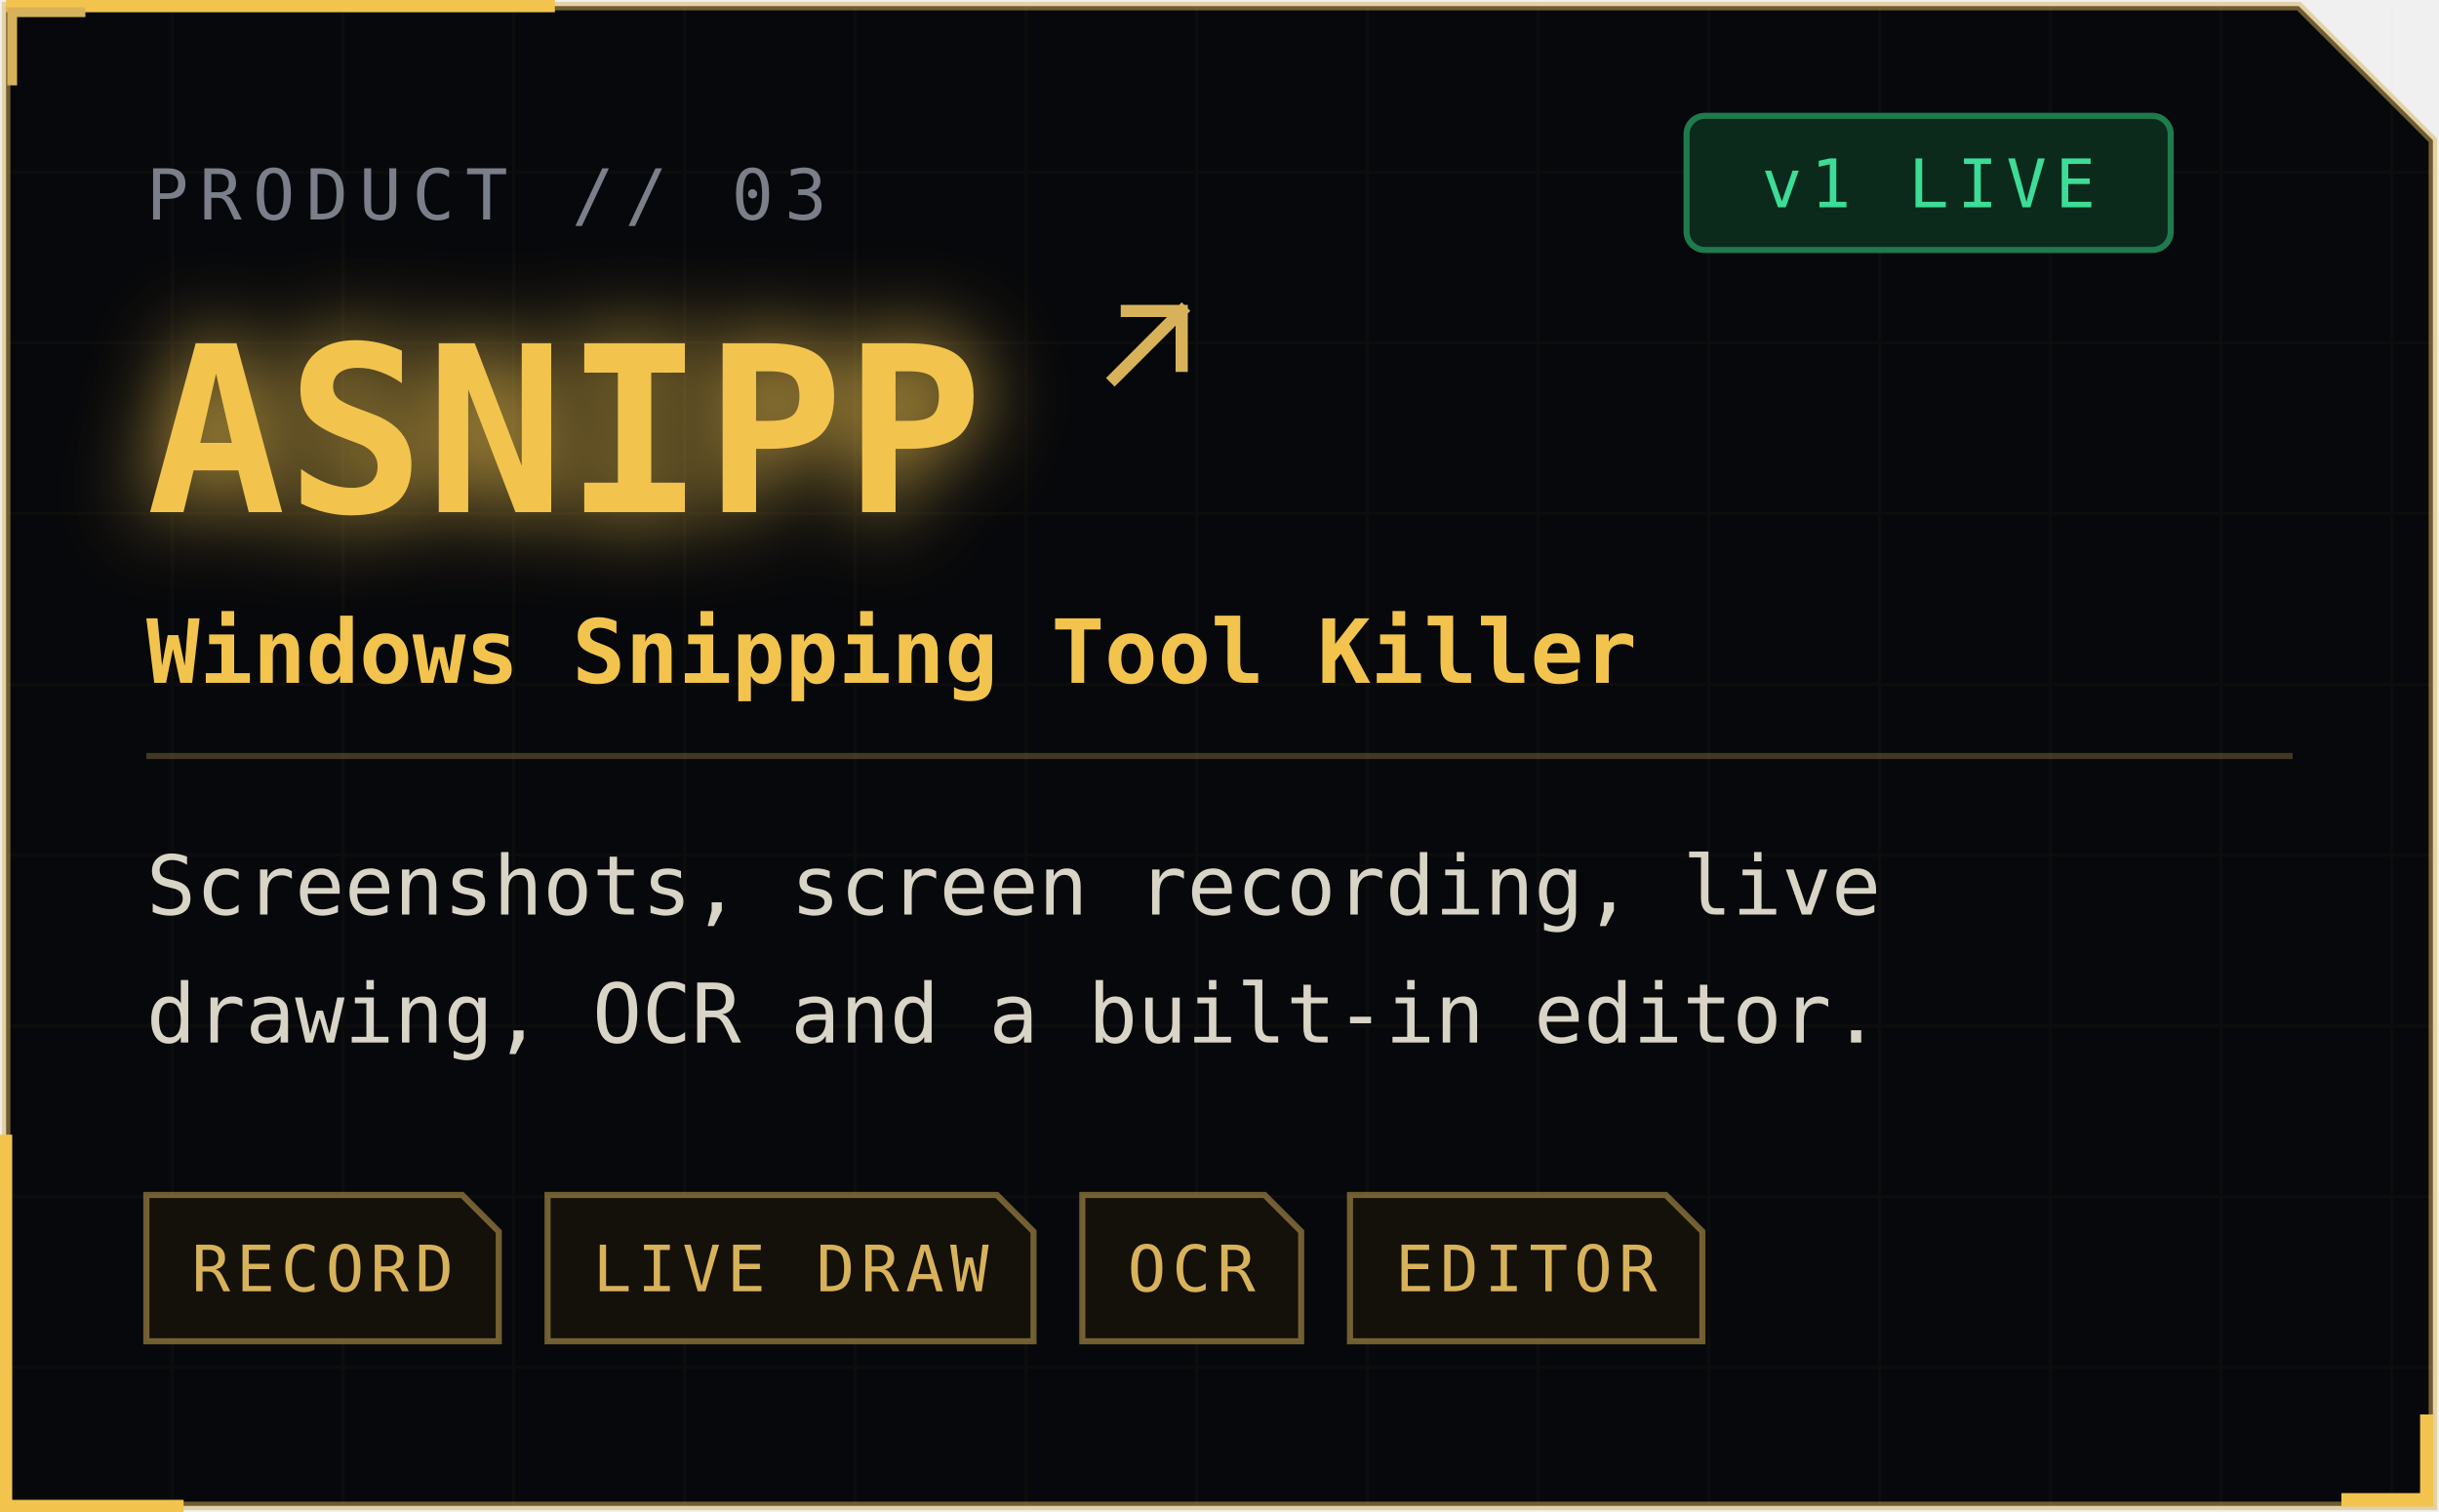
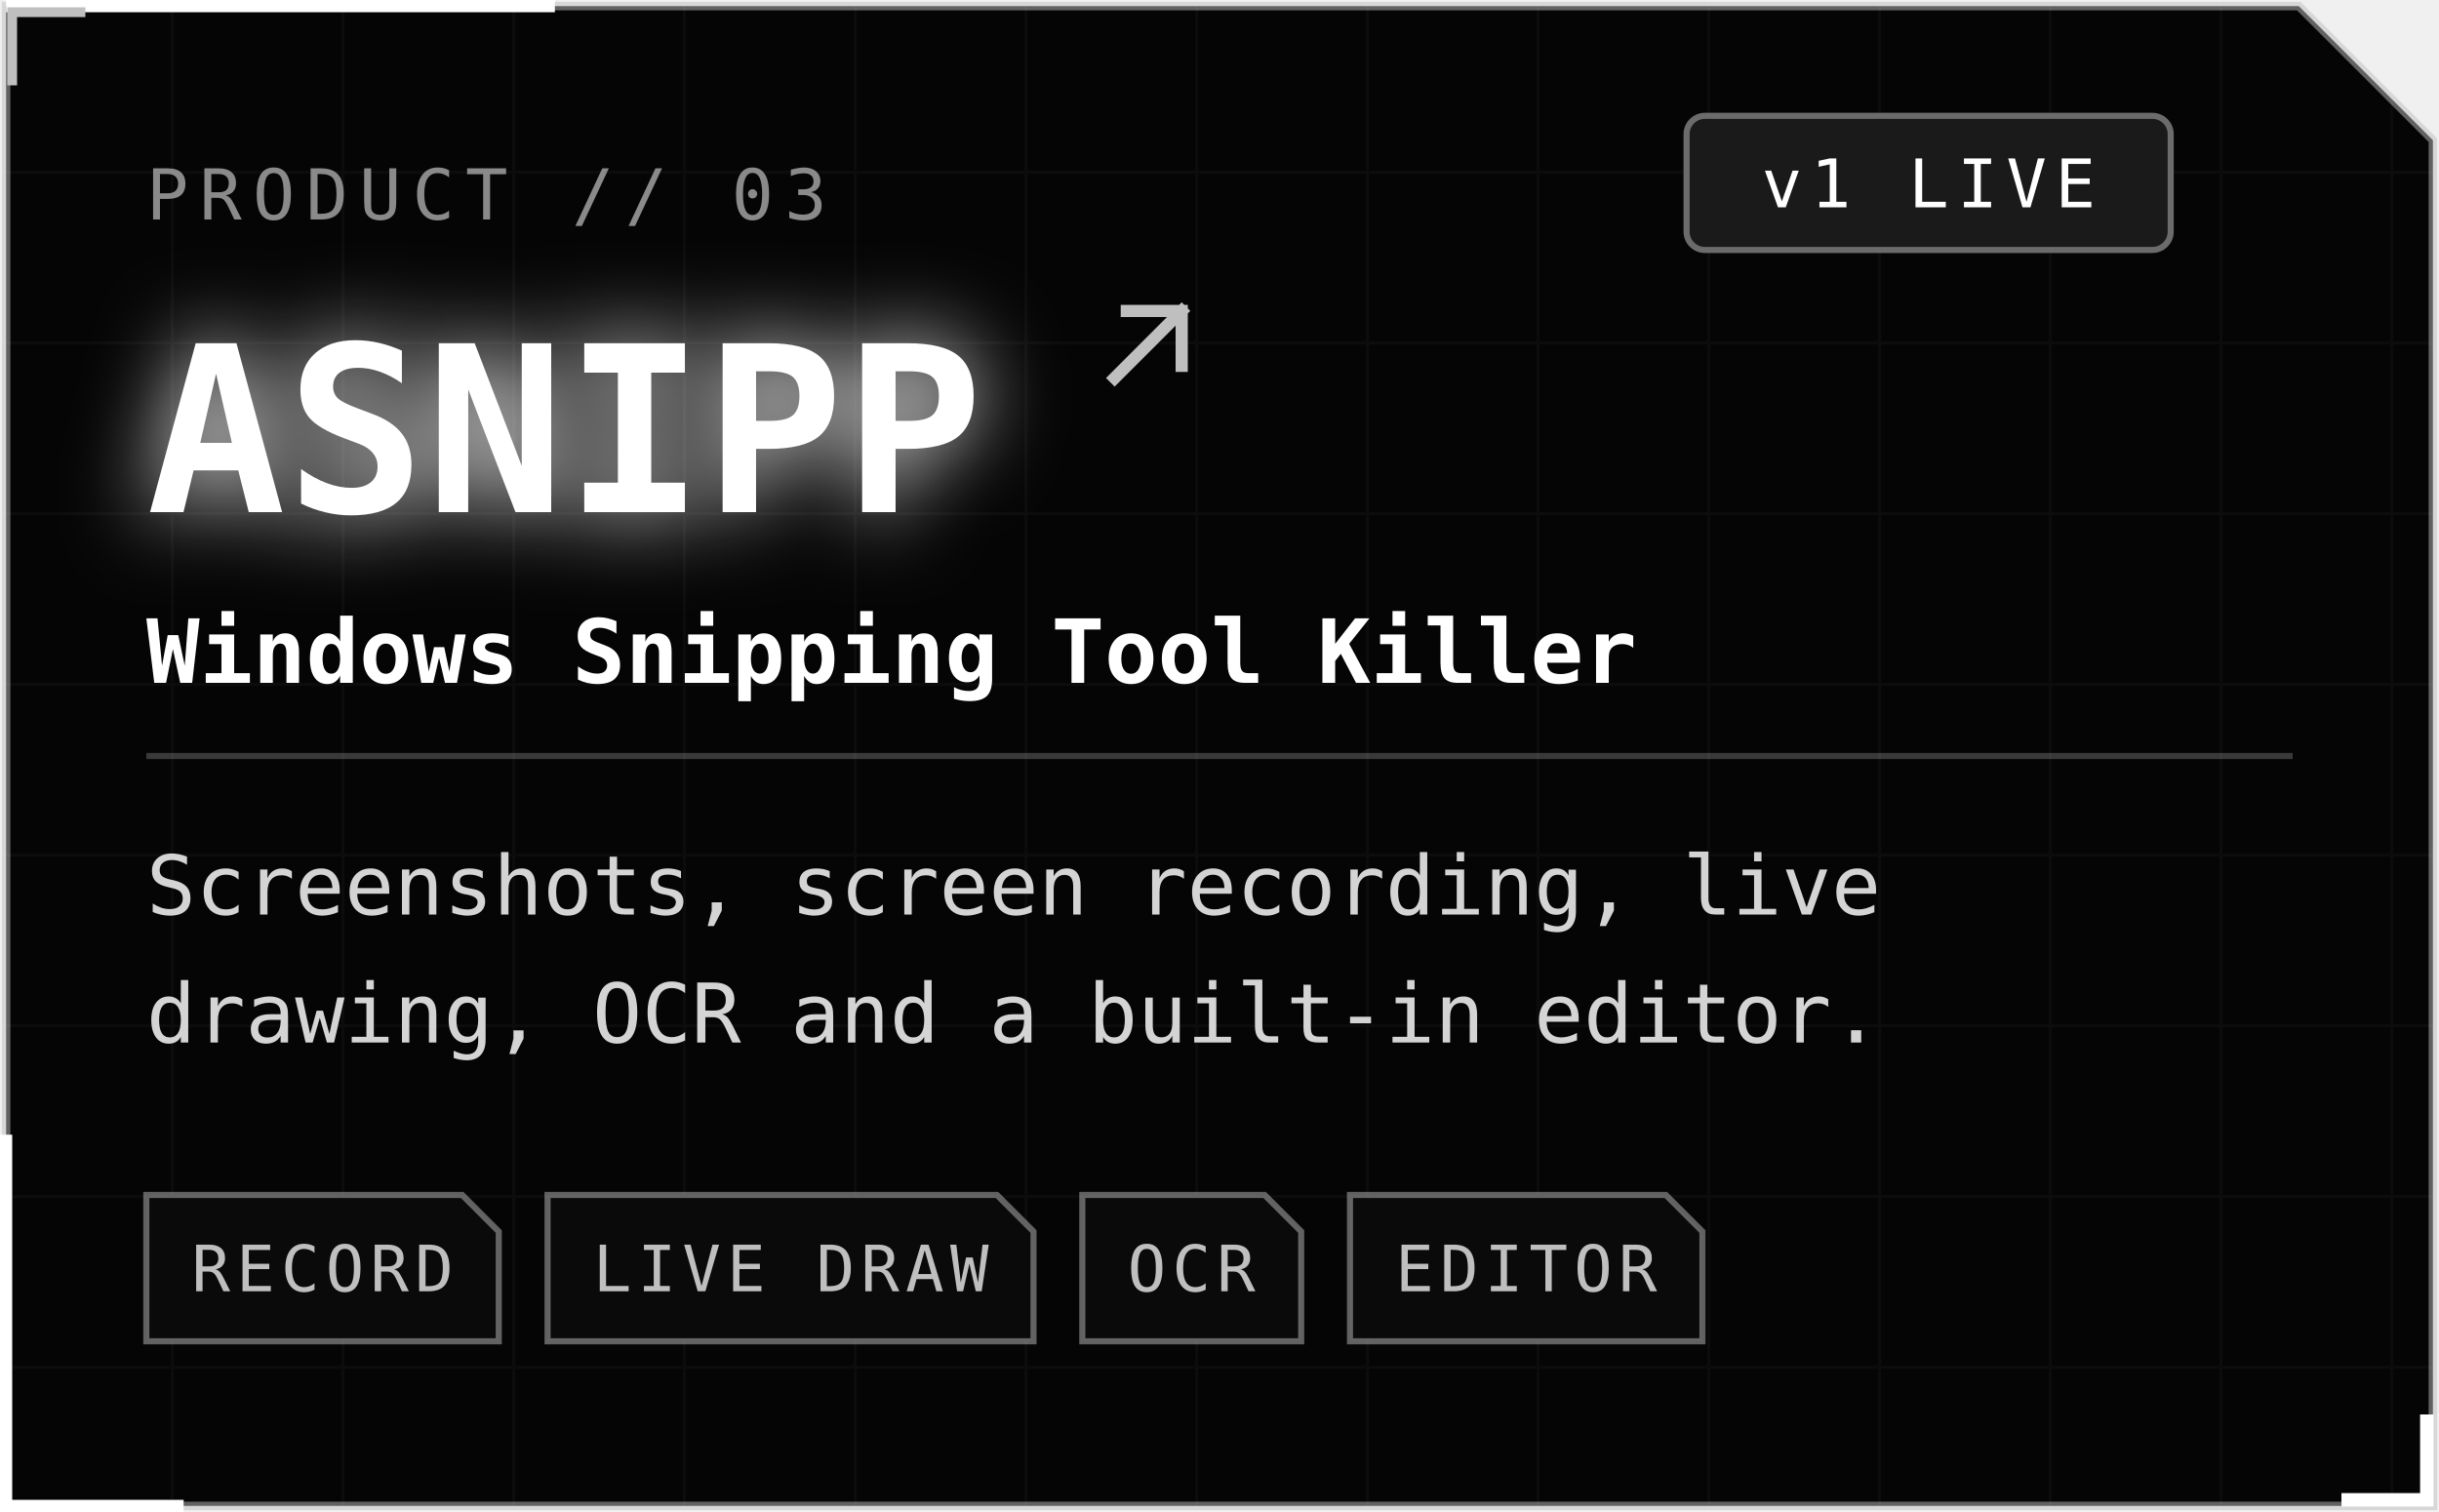
<svg xmlns="http://www.w3.org/2000/svg" width="400" height="248" viewBox="0 0 400 248" role="img" aria-label="ASNIPP — Windows Snipping Tool Killer">
  <style>
@keyframes blink{0%,49%{opacity:1}50%,100%{opacity:0}}
@keyframes pulse{0%,100%{opacity:1}50%{opacity:.3}}
@keyframes breathe{0%,100%{opacity:.35}50%{opacity:.8}}
@keyframes fadein{from{opacity:0}to{opacity:1}}
@keyframes rv{from{transform:scaleX(0)}to{transform:scaleX(1)}}
@keyframes dash{from{stroke-dashoffset:1000}to{stroke-dashoffset:0}}
.cur{animation:blink 1.1s steps(1) infinite}
.dot{animation:pulse 2s ease-in-out infinite}
.glow{animation:breathe 3.2s ease-in-out infinite}
.fi{animation:fadein .8s ease both}
.rv{transform-box:fill-box;transform-origin:left center;animation:rv 1.4s steps(30) both}
.run{stroke-dasharray:90 910;animation:dash 7s linear infinite}
@media (prefers-reduced-motion:reduce){*{animation:none!important}}
</style>
  <defs>
    <filter id="blur" x="-20%" y="-60%" width="140%" height="220%">
      <feGaussianBlur stdDeviation="7" />
    </filter>
    <filter id="blur2" x="-30%" y="-60%" width="160%" height="220%">
      <feGaussianBlur stdDeviation="4" />
    </filter>
    <pattern id="grid" width="28" height="28" patternUnits="userSpaceOnUse">
-       <path d="M28 0H0V28" fill="none" stroke="#f2c44e" stroke-opacity="0.045" stroke-width="1" />
+       <path d="M28 0H0V28" fill="none" stroke="#ffffff" stroke-opacity="0.045" stroke-width="1" />
    </pattern>
    <linearGradient id="shine" gradientUnits="userSpaceOnUse" x1="0" y1="0" x2="320" y2="0" spreadMethod="repeat">
-       <stop offset="0" stop-color="#e0b64a" />
-       <stop offset="0.45" stop-color="#f2c44e" />
-       <stop offset="0.5" stop-color="#fff4c9" />
-       <stop offset="0.55" stop-color="#f2c44e" />
-       <stop offset="1" stop-color="#e0b64a" />
+       <stop offset="0" stop-color="#e6e6e6" />
+       <stop offset="0.45" stop-color="#ffffff" />
+       <stop offset="0.5" stop-color="#ffffff" />
+       <stop offset="0.55" stop-color="#ffffff" />
+       <stop offset="1" stop-color="#e6e6e6" />
      <animateTransform attributeName="gradientTransform" type="translate" from="-320 0" to="320 0" dur="5s" repeatCount="indefinite" />
    </linearGradient>
  </defs>
-   <polygon points="1,1 377,1 399,23 399,247 1,247" fill="#07080b" stroke="#d8b25a" stroke-opacity="0.5" stroke-width="1.4" />
+   <polygon points="1,1 377,1 399,23 399,247 1,247" fill="#050505" stroke="#bfbfbf" stroke-opacity="0.5" stroke-width="1.4" />
  <rect x="1" y="1" width="398" height="246" fill="url(#grid)" opacity="0.6" />
-   <polygon points="1,1 377,1 399,23 399,247 1,247" fill="none" stroke="#f2c44e" stroke-width="2" pathLength="1000" class="run" />
-   <path d="M384 246 H398 V232" fill="none" stroke="#f2c44e" stroke-width="2.2" />
-   <path d="M2 14 V2 H14" fill="none" stroke="#d8b25a" stroke-width="1.6" />
-   <text x="24" y="36" font-family="ui-monospace,SFMono-Regular,Menlo,Consolas,'DejaVu Sans Mono','Courier New',monospace" font-size="11.5" letter-spacing="1.8" fill="#7b7f8a">PRODUCT // 03</text>
-   <rect x="276.6" y="19" width="79.4" height="22" rx="3" fill="#0b2a1c" stroke="#1f7a4d" />
-   <text x="316.3" y="34" text-anchor="middle" font-family="ui-monospace,SFMono-Regular,Menlo,Consolas,'DejaVu Sans Mono','Courier New',monospace" font-size="11" letter-spacing="1.4" fill="#3ddc97">v1 LIVE</text>
-   <text x="24" y="84" font-family="ui-monospace,SFMono-Regular,Menlo,Consolas,'DejaVu Sans Mono','Courier New',monospace" font-size="38" font-weight="800" textLength="136.8" lengthAdjust="spacing" fill="#f2c44e" filter="url(#blur)" class="glow">ASNIPP</text>
-   <text x="24" y="84" font-family="ui-monospace,SFMono-Regular,Menlo,Consolas,'DejaVu Sans Mono','Courier New',monospace" font-size="38" font-weight="800" textLength="136.8" lengthAdjust="spacing" fill="#f2c44e">ASNIPP</text>
-   <path d="M182.8 62 L193.8 51 M184.8 51 H193.8 V60" fill="none" stroke="#d8b25a" stroke-width="2" stroke-linecap="square" />
-   <text x="24" y="112" font-family="ui-monospace,SFMono-Regular,Menlo,Consolas,'DejaVu Sans Mono','Courier New',monospace" font-size="14.5" font-weight="700" fill="#f2c44e">Windows Snipping Tool Killer</text>
-   <line x1="24" y1="124" x2="376" y2="124" stroke="#d8b25a" stroke-opacity="0.28" />
-   <text x="24" y="150" font-family="ui-monospace,SFMono-Regular,Menlo,Consolas,'DejaVu Sans Mono','Courier New',monospace" font-size="13.5" fill="#d8d4c6">Screenshots, screen recording, live</text>
-   <text x="24" y="171" font-family="ui-monospace,SFMono-Regular,Menlo,Consolas,'DejaVu Sans Mono','Courier New',monospace" font-size="13.5" fill="#d8d4c6">drawing, OCR and a built-in editor.</text>
-   <polygon points="24.0,196 75.8,196 81.8,202 81.8,220 24.0,220" fill="#14110a" stroke="#d8b25a" stroke-opacity="0.5" />
-   <text x="52.9" y="211.8" text-anchor="middle" font-family="ui-monospace,SFMono-Regular,Menlo,Consolas,'DejaVu Sans Mono','Courier New',monospace" font-size="10.5" letter-spacing="1" fill="#d8b25a">RECORD</text>
-   <polygon points="89.8,196 163.5,196 169.5,202 169.5,220 89.8,220" fill="#14110a" stroke="#d8b25a" stroke-opacity="0.5" />
-   <text x="129.7" y="211.8" text-anchor="middle" font-family="ui-monospace,SFMono-Regular,Menlo,Consolas,'DejaVu Sans Mono','Courier New',monospace" font-size="10.5" letter-spacing="1" fill="#d8b25a">LIVE DRAW</text>
-   <polygon points="177.5,196 207.4,196 213.4,202 213.4,220 177.5,220" fill="#14110a" stroke="#d8b25a" stroke-opacity="0.5" />
-   <text x="195.4" y="211.8" text-anchor="middle" font-family="ui-monospace,SFMono-Regular,Menlo,Consolas,'DejaVu Sans Mono','Courier New',monospace" font-size="10.5" letter-spacing="1" fill="#d8b25a">OCR</text>
-   <polygon points="221.4,196 273.2,196 279.2,202 279.2,220 221.4,220" fill="#14110a" stroke="#d8b25a" stroke-opacity="0.5" />
-   <text x="250.3" y="211.8" text-anchor="middle" font-family="ui-monospace,SFMono-Regular,Menlo,Consolas,'DejaVu Sans Mono','Courier New',monospace" font-size="10.5" letter-spacing="1" fill="#d8b25a">EDITOR</text>
+   <polygon points="1,1 377,1 399,23 399,247 1,247" fill="none" stroke="#ffffff" stroke-width="2" pathLength="1000" class="run" />
+   <path d="M384 246 H398 V232" fill="none" stroke="#ffffff" stroke-width="2.2" />
+   <path d="M2 14 V2 H14" fill="none" stroke="#bfbfbf" stroke-width="1.6" />
+   <text x="24" y="36" font-family="ui-monospace,SFMono-Regular,Menlo,Consolas,'DejaVu Sans Mono','Courier New',monospace" font-size="11.5" letter-spacing="1.8" fill="#8a8a8a">PRODUCT // 03</text>
+   <rect x="276.6" y="19" width="79.4" height="22" rx="3" fill="#1a1a1a" stroke="#6b6b6b" />
+   <text x="316.3" y="34" text-anchor="middle" font-family="ui-monospace,SFMono-Regular,Menlo,Consolas,'DejaVu Sans Mono','Courier New',monospace" font-size="11" letter-spacing="1.4" fill="#ffffff">v1 LIVE</text>
+   <text x="24" y="84" font-family="ui-monospace,SFMono-Regular,Menlo,Consolas,'DejaVu Sans Mono','Courier New',monospace" font-size="38" font-weight="800" textLength="136.8" lengthAdjust="spacing" fill="#ffffff" filter="url(#blur)" class="glow">ASNIPP</text>
+   <text x="24" y="84" font-family="ui-monospace,SFMono-Regular,Menlo,Consolas,'DejaVu Sans Mono','Courier New',monospace" font-size="38" font-weight="800" textLength="136.8" lengthAdjust="spacing" fill="#ffffff">ASNIPP</text>
+   <path d="M182.8 62 L193.8 51 M184.8 51 H193.8 V60" fill="none" stroke="#bfbfbf" stroke-width="2" stroke-linecap="square" />
+   <text x="24" y="112" font-family="ui-monospace,SFMono-Regular,Menlo,Consolas,'DejaVu Sans Mono','Courier New',monospace" font-size="14.5" font-weight="700" fill="#ffffff">Windows Snipping Tool Killer</text>
+   <line x1="24" y1="124" x2="376" y2="124" stroke="#bfbfbf" stroke-opacity="0.28" />
+   <text x="24" y="150" font-family="ui-monospace,SFMono-Regular,Menlo,Consolas,'DejaVu Sans Mono','Courier New',monospace" font-size="13.5" fill="#d4d4d4">Screenshots, screen recording, live</text>
+   <text x="24" y="171" font-family="ui-monospace,SFMono-Regular,Menlo,Consolas,'DejaVu Sans Mono','Courier New',monospace" font-size="13.5" fill="#d4d4d4">drawing, OCR and a built-in editor.</text>
+   <polygon points="24.0,196 75.8,196 81.8,202 81.8,220 24.0,220" fill="#0a0a0a" stroke="#bfbfbf" stroke-opacity="0.5" />
+   <text x="52.9" y="211.8" text-anchor="middle" font-family="ui-monospace,SFMono-Regular,Menlo,Consolas,'DejaVu Sans Mono','Courier New',monospace" font-size="10.5" letter-spacing="1" fill="#bfbfbf">RECORD</text>
+   <polygon points="89.8,196 163.5,196 169.5,202 169.5,220 89.8,220" fill="#0a0a0a" stroke="#bfbfbf" stroke-opacity="0.5" />
+   <text x="129.7" y="211.8" text-anchor="middle" font-family="ui-monospace,SFMono-Regular,Menlo,Consolas,'DejaVu Sans Mono','Courier New',monospace" font-size="10.5" letter-spacing="1" fill="#bfbfbf">LIVE DRAW</text>
+   <polygon points="177.5,196 207.4,196 213.4,202 213.4,220 177.5,220" fill="#0a0a0a" stroke="#bfbfbf" stroke-opacity="0.5" />
+   <text x="195.4" y="211.8" text-anchor="middle" font-family="ui-monospace,SFMono-Regular,Menlo,Consolas,'DejaVu Sans Mono','Courier New',monospace" font-size="10.5" letter-spacing="1" fill="#bfbfbf">OCR</text>
+   <polygon points="221.4,196 273.2,196 279.2,202 279.2,220 221.4,220" fill="#0a0a0a" stroke="#bfbfbf" stroke-opacity="0.5" />
+   <text x="250.3" y="211.8" text-anchor="middle" font-family="ui-monospace,SFMono-Regular,Menlo,Consolas,'DejaVu Sans Mono','Courier New',monospace" font-size="10.5" letter-spacing="1" fill="#bfbfbf">EDITOR</text>
</svg>
